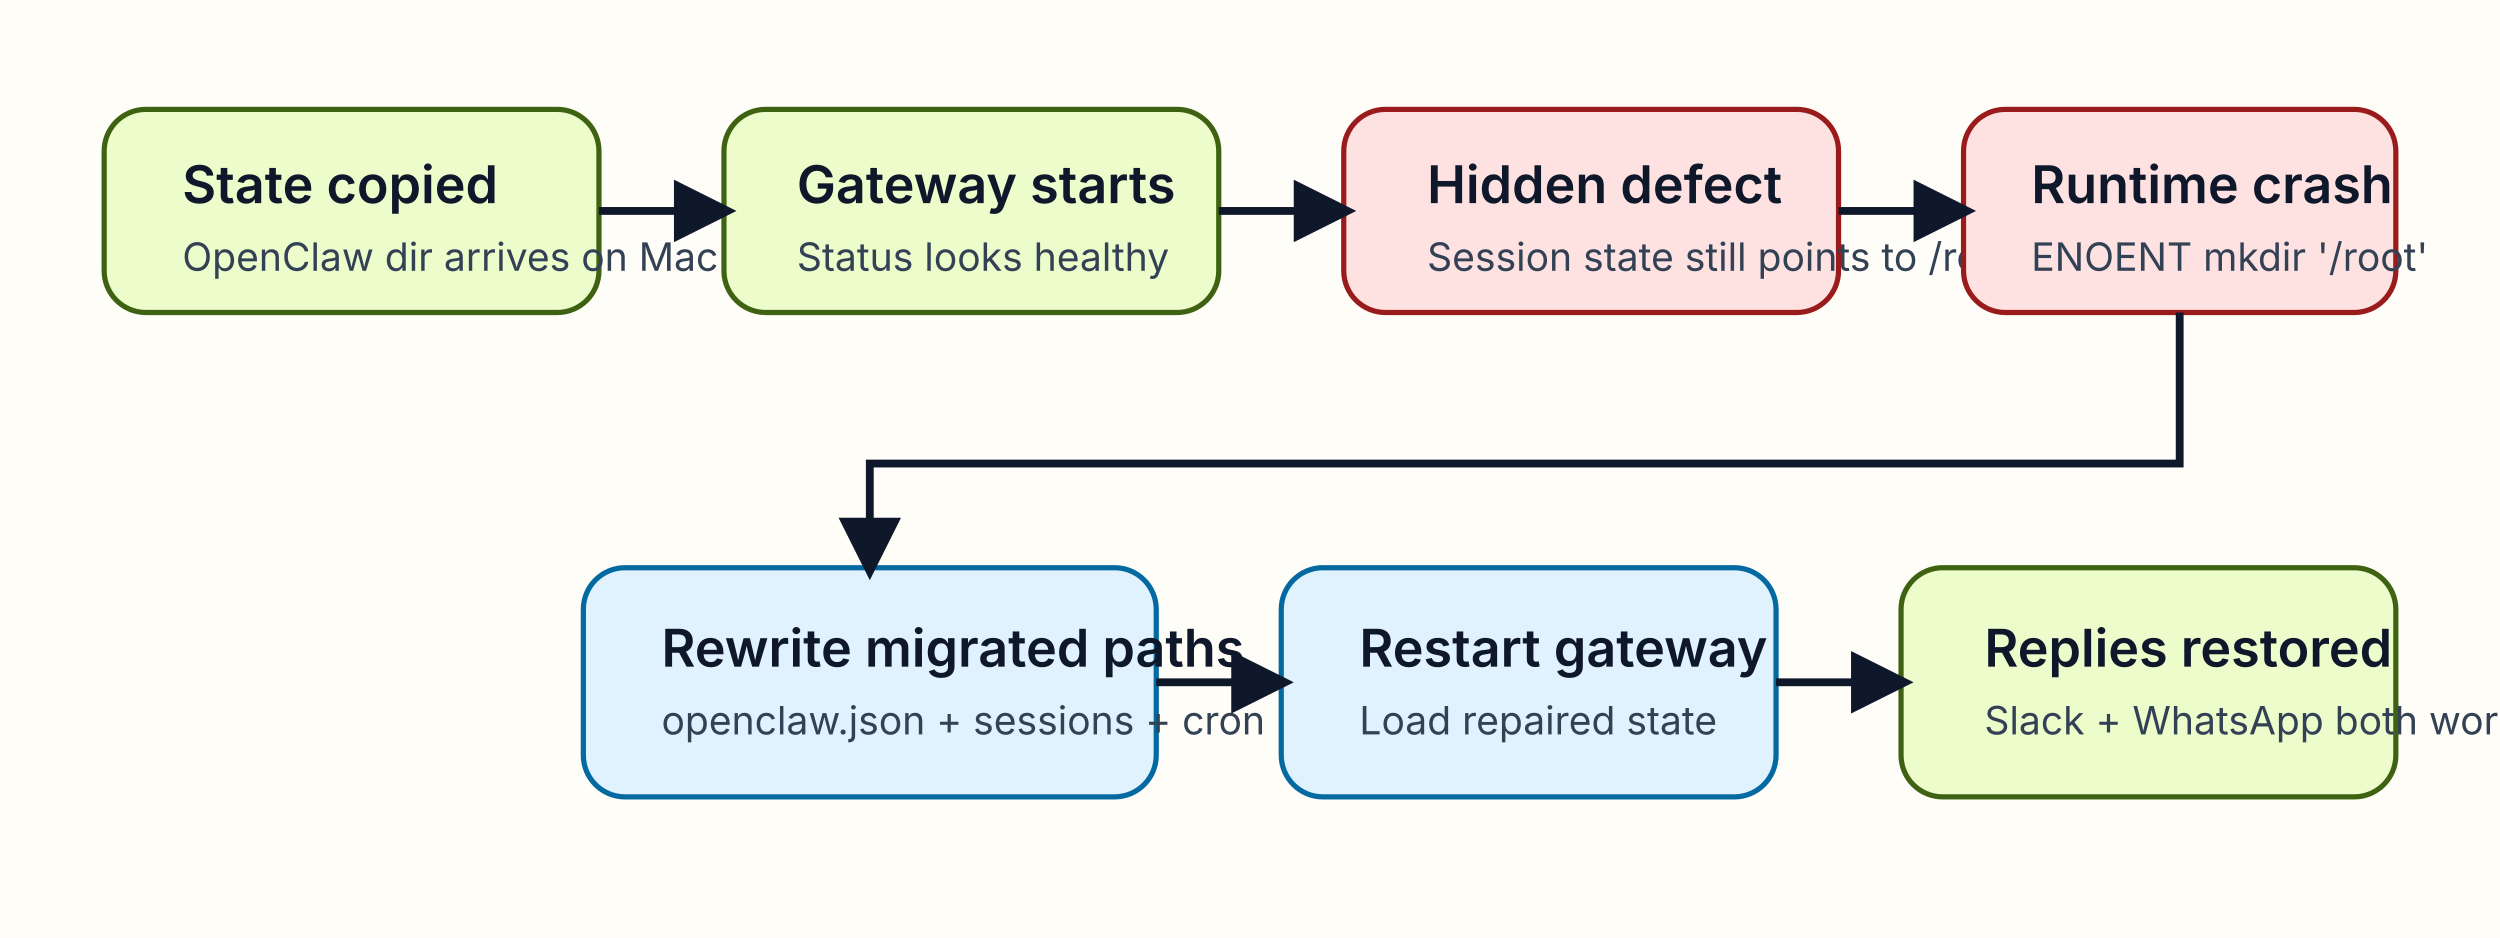
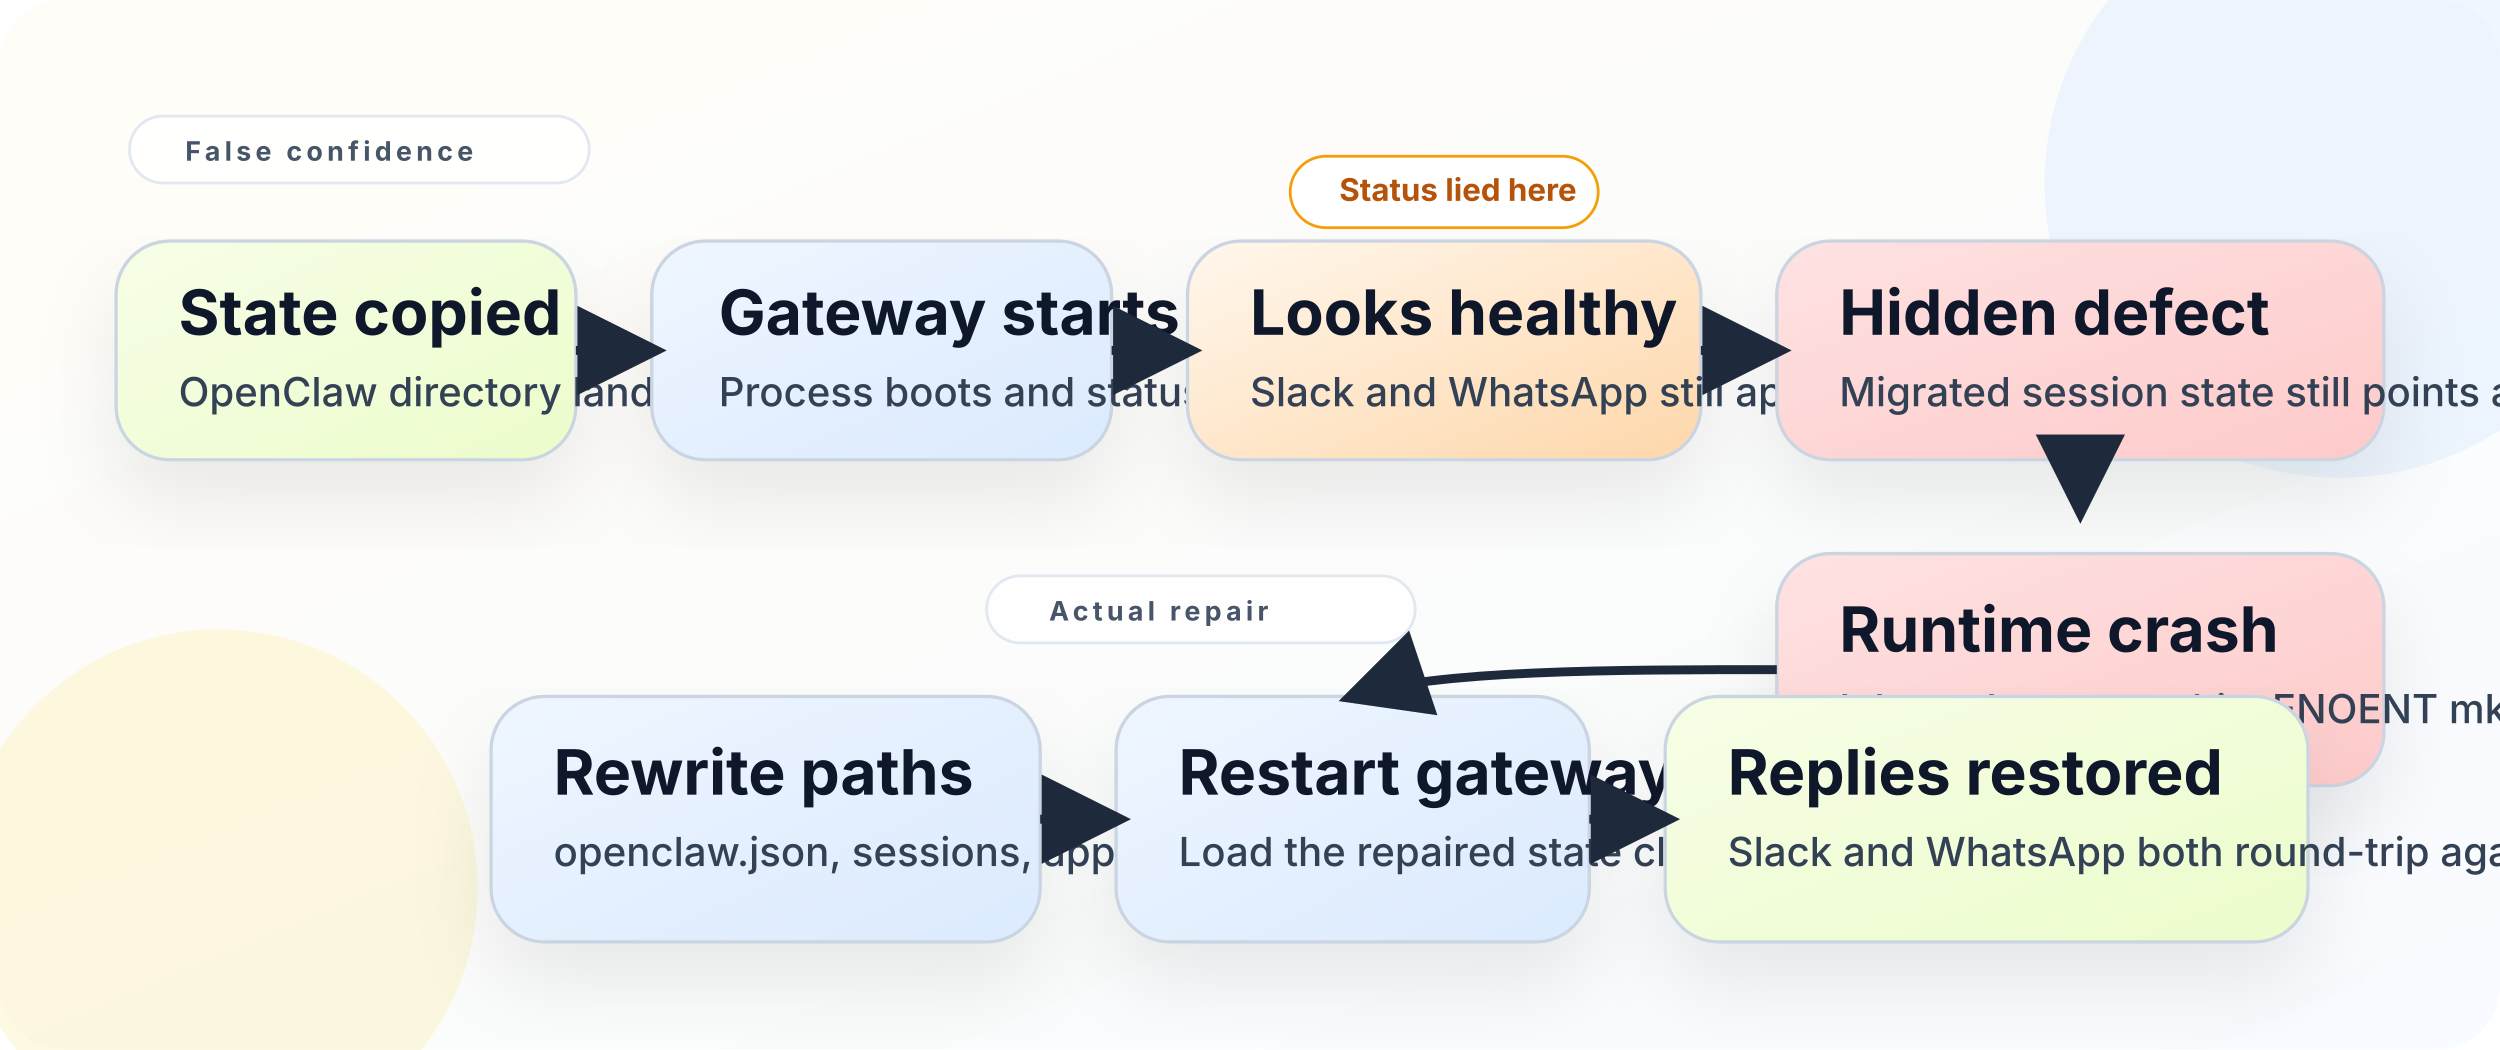
- <svg xmlns="http://www.w3.org/2000/svg" width="960" height="360" viewBox="0 0 960 360" role="img" aria-labelledby="title desc">
+ <svg xmlns="http://www.w3.org/2000/svg" width="1120" height="470" viewBox="0 0 1120 470" role="img" aria-labelledby="title desc">
  <defs>
-     <marker id="arrow" viewBox="0 0 10 10" refX="8" refY="5" markerWidth="8" markerHeight="8" orient="auto-start-reverse">
-       <path d="M 0 0 L 10 5 L 0 10 z" fill="#0f172a" />
+     <linearGradient id="bg" x1="0%" y1="0%" x2="100%" y2="100%">
+       <stop offset="0%" stop-color="#fffdf7" />
+       <stop offset="100%" stop-color="#f8fbff" />
+     </linearGradient>
+     <linearGradient id="good-fill" x1="0%" y1="0%" x2="100%" y2="100%">
+       <stop offset="0%" stop-color="#f7fee7" />
+       <stop offset="100%" stop-color="#ecfccb" />
+     </linearGradient>
+     <linearGradient id="neutral-fill" x1="0%" y1="0%" x2="100%" y2="100%">
+       <stop offset="0%" stop-color="#eff6ff" />
+       <stop offset="100%" stop-color="#dbeafe" />
+     </linearGradient>
+     <linearGradient id="warn-fill" x1="0%" y1="0%" x2="100%" y2="100%">
+       <stop offset="0%" stop-color="#fff7ed" />
+       <stop offset="100%" stop-color="#fed7aa" />
+     </linearGradient>
+     <linearGradient id="bad-fill" x1="0%" y1="0%" x2="100%" y2="100%">
+       <stop offset="0%" stop-color="#fee2e2" />
+       <stop offset="100%" stop-color="#fecaca" />
+     </linearGradient>
+     <filter id="shadow" x="-20%" y="-20%" width="140%" height="160%">
+       <feDropShadow dx="0" dy="18" stdDeviation="18" flood-color="#0f172a" flood-opacity="0.08" />
+     </filter>
+     <marker id="arrow" viewBox="0 0 12 12" refX="10" refY="6" markerWidth="10" markerHeight="10" orient="auto-start-reverse">
+       <path d="M 0 0 L 12 6 L 0 12 z" fill="#1e293b" />
    </marker>
    <style>
-       .bg { fill: #fffdf8; }
-       .ok { fill: #ecfccb; stroke: #3f6212; stroke-width: 2; rx: 16; ry: 16; }
-       .warn { fill: #fee2e2; stroke: #991b1b; stroke-width: 2; rx: 16; ry: 16; }
-       .fix { fill: #e0f2fe; stroke: #0369a1; stroke-width: 2; rx: 16; ry: 16; }
-       .label { font: 600 20px -apple-system, BlinkMacSystemFont, "Segoe UI", sans-serif; fill: #0f172a; }
-       .small { font: 400 15px -apple-system, BlinkMacSystemFont, "Segoe UI", sans-serif; fill: #334155; }
-       .arrow { stroke: #0f172a; stroke-width: 3; fill: none; marker-end: url(#arrow); }
+       .band { fill: rgba(255,255,255,0.82); stroke: #e2e8f0; stroke-width: 1.25; }
+       .band-label { font: 700 12px -apple-system, BlinkMacSystemFont, "Segoe UI", sans-serif; letter-spacing: 0.16em; text-transform: uppercase; fill: #475569; }
+       .card { stroke: #cbd5e1; stroke-width: 1.5; }
+       .title { font: 700 28px -apple-system, BlinkMacSystemFont, "Segoe UI", sans-serif; fill: #0f172a; }
+       .body { font: 500 18px -apple-system, BlinkMacSystemFont, "Segoe UI", sans-serif; fill: #334155; }
+       .meta { font: 600 15px -apple-system, BlinkMacSystemFont, "Segoe UI", sans-serif; fill: #475569; }
+       .line { stroke: #1e293b; stroke-width: 4; fill: none; marker-end: url(#arrow); }
+       .note-pill { fill: rgba(255,255,255,0.96); stroke: #f59e0b; stroke-width: 1.25; }
+       .note-text { font: 700 14px -apple-system, BlinkMacSystemFont, "Segoe UI", sans-serif; fill: #b45309; }
    </style>
  </defs>
-   <rect class="bg" width="960" height="360" />
-   <rect class="ok" x="40" y="42" width="190" height="78" />
-   <text class="label" x="70" y="78">State copied</text>
-   <text class="small" x="70" y="104">OpenClaw dir arrives on Mac</text>
-   <rect class="ok" x="278" y="42" width="190" height="78" />
-   <text class="label" x="306" y="78">Gateway starts</text>
-   <text class="small" x="306" y="104">Status looks healthy</text>
-   <rect class="warn" x="516" y="42" width="190" height="78" />
-   <text class="label" x="548" y="78">Hidden defect</text>
-   <text class="small" x="548" y="104">Session state still points to /root</text>
-   <rect class="warn" x="754" y="42" width="166" height="78" />
-   <text class="label" x="780" y="78">Runtime crash</text>
-   <text class="small" x="780" y="104">ENOENT mkdir '/root'</text>
-   <rect class="fix" x="224" y="218" width="220" height="88" />
-   <text class="label" x="254" y="256">Rewrite migrated paths</text>
-   <text class="small" x="254" y="282">openclaw.json + sessions + cron</text>
-   <rect class="fix" x="492" y="218" width="190" height="88" />
-   <text class="label" x="522" y="256">Restart gateway</text>
-   <text class="small" x="522" y="282">Load repaired state</text>
-   <rect class="ok" x="730" y="218" width="190" height="88" />
-   <text class="label" x="762" y="256">Replies restored</text>
-   <text class="small" x="762" y="282">Slack + WhatsApp both work</text>
-   <path class="arrow" d="M 230 81 L 278 81" />
-   <path class="arrow" d="M 468 81 L 516 81" />
-   <path class="arrow" d="M 706 81 L 754 81" />
-   <path class="arrow" d="M 837 120 L 837 178 L 334 178 L 334 218" />
-   <path class="arrow" d="M 444 262 L 492 262" />
-   <path class="arrow" d="M 682 262 L 730 262" />
+   <rect width="1120" height="470" rx="28" fill="url(#bg)" />
+   <circle cx="1048" cy="82" r="132" fill="#dbeafe" opacity="0.45" />
+   <circle cx="98" cy="398" r="116" fill="#fde68a" opacity="0.26" />
+   <rect class="band" x="58" y="52" width="206" height="30" rx="15" />
+   <text class="band-label" x="83" y="72">False confidence</text>
+   <rect class="band" x="442" y="258" width="192" height="30" rx="15" />
+   <text class="band-label" x="470" y="278">Actual repair</text>
+   <rect class="card" x="52" y="108" width="206" height="98" rx="24" fill="url(#good-fill)" filter="url(#shadow)" />
+   <text class="title" x="80" y="150">State copied</text>
+   <text class="body" x="80" y="182">OpenClaw directory lands on the Mac</text>
+   <rect class="card" x="292" y="108" width="206" height="98" rx="24" fill="url(#neutral-fill)" filter="url(#shadow)" />
+   <text class="title" x="322" y="150">Gateway starts</text>
+   <text class="body" x="322" y="182">Process boots and status is available</text>
+   <rect class="card" x="532" y="108" width="230" height="98" rx="24" fill="url(#warn-fill)" filter="url(#shadow)" />
+   <text class="title" x="560" y="150">Looks healthy</text>
+   <text class="body" x="560" y="182">Slack and WhatsApp still appear connected</text>
+   <rect class="note-pill" x="578" y="70" width="138" height="32" rx="16" />
+   <text class="note-text" x="600" y="90">Status lied here</text>
+   <rect class="card" x="796" y="108" width="272" height="98" rx="24" fill="url(#bad-fill)" filter="url(#shadow)" />
+   <text class="title" x="824" y="150">Hidden defect</text>
+   <text class="body" x="824" y="182">Migrated session state still points at /root</text>
+   <rect class="card" x="796" y="248" width="272" height="104" rx="24" fill="url(#bad-fill)" filter="url(#shadow)" />
+   <text class="title" x="824" y="292">Runtime crash</text>
+   <text class="body" x="824" y="324">Inbound message hits ENOENT mkdir '/root'</text>
+   <rect class="card" x="220" y="312" width="246" height="110" rx="24" fill="url(#neutral-fill)" filter="url(#shadow)" />
+   <text class="title" x="248" y="356">Rewrite paths</text>
+   <text class="body" x="248" y="388">openclaw.json, sessions, approvals, cron</text>
+   <rect class="card" x="500" y="312" width="212" height="110" rx="24" fill="url(#neutral-fill)" filter="url(#shadow)" />
+   <text class="title" x="528" y="356">Restart gateway</text>
+   <text class="body" x="528" y="388">Load the repaired state cleanly</text>
+   <rect class="card" x="746" y="312" width="288" height="110" rx="24" fill="url(#good-fill)" filter="url(#shadow)" />
+   <text class="title" x="774" y="356">Replies restored</text>
+   <text class="body" x="774" y="388">Slack and WhatsApp both round-trip again</text>
+   <path class="line" d="M 258 157 C 270 157, 280 157, 292 157" />
+   <path class="line" d="M 498 157 C 510 157, 520 157, 532 157" />
+   <path class="line" d="M 762 157 C 776 157, 784 157, 796 157" />
+   <path class="line" d="M 932 206 L 932 228" />
+   <path class="line" d="M 796 300 C 724 300, 642 300, 606 312" />
+   <path class="line" d="M 466 367 C 478 367, 488 367, 500 367" />
+   <path class="line" d="M 712 367 C 724 367, 734 367, 746 367" />
</svg>
